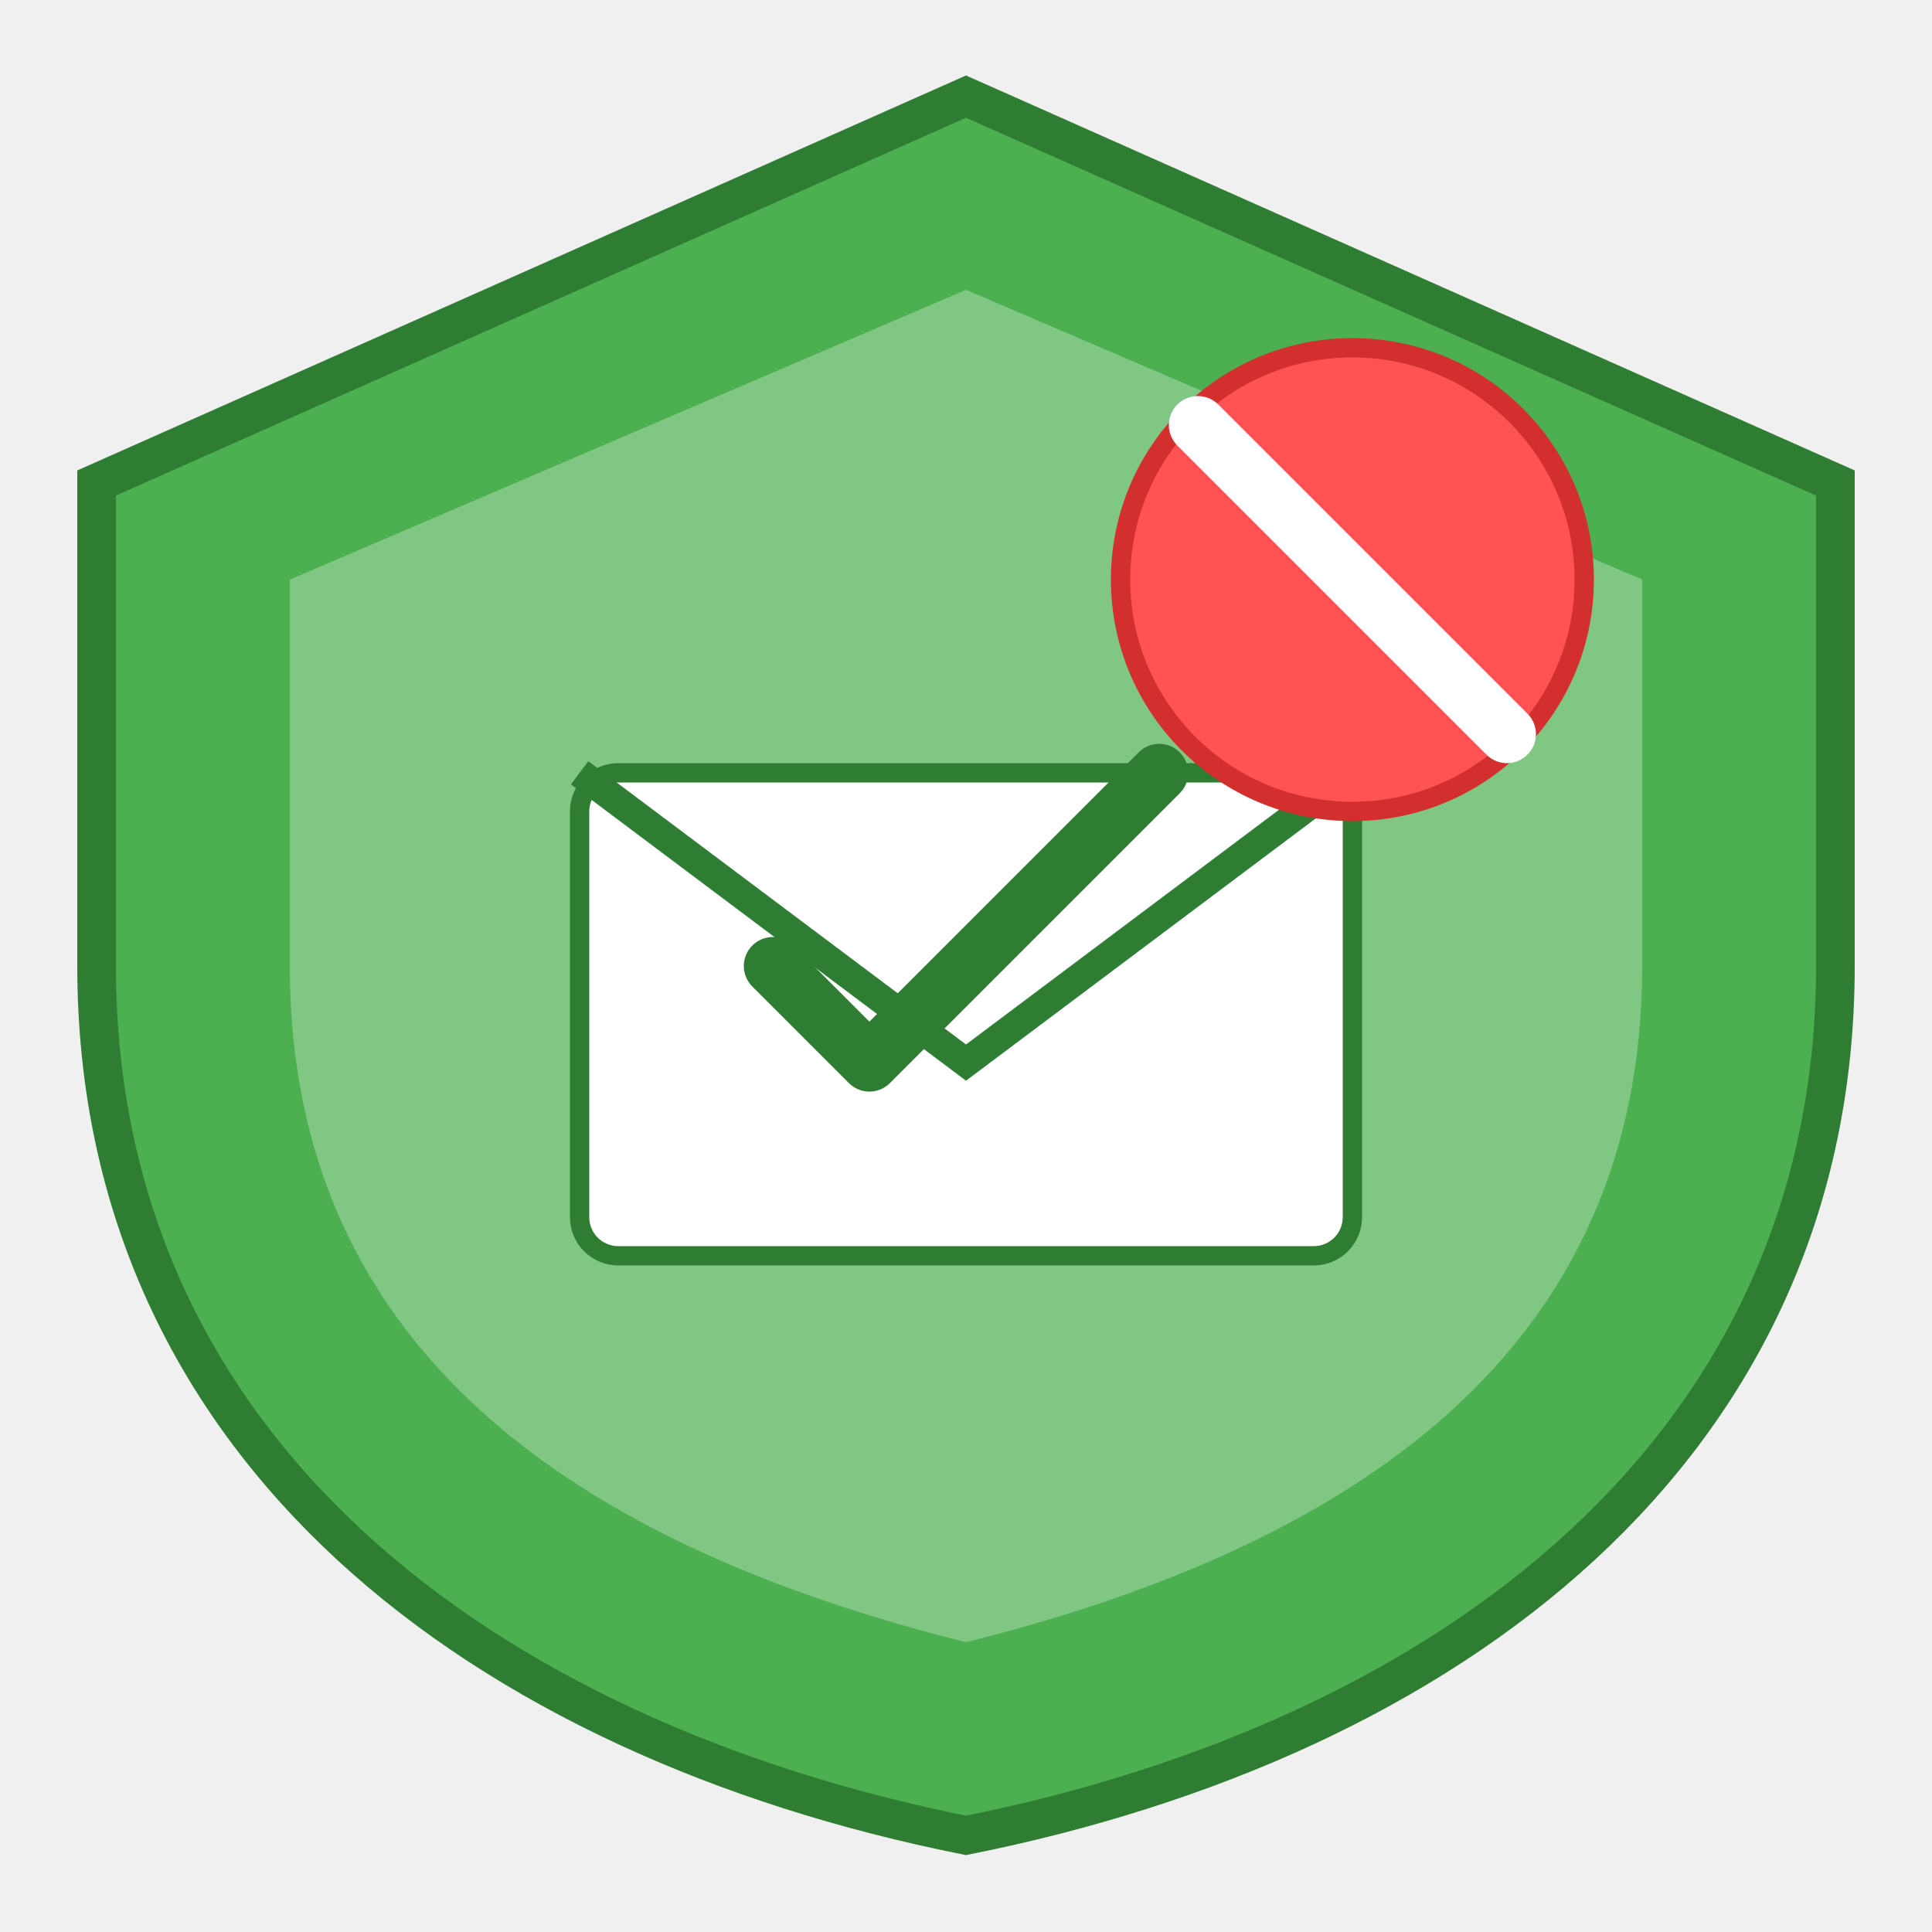
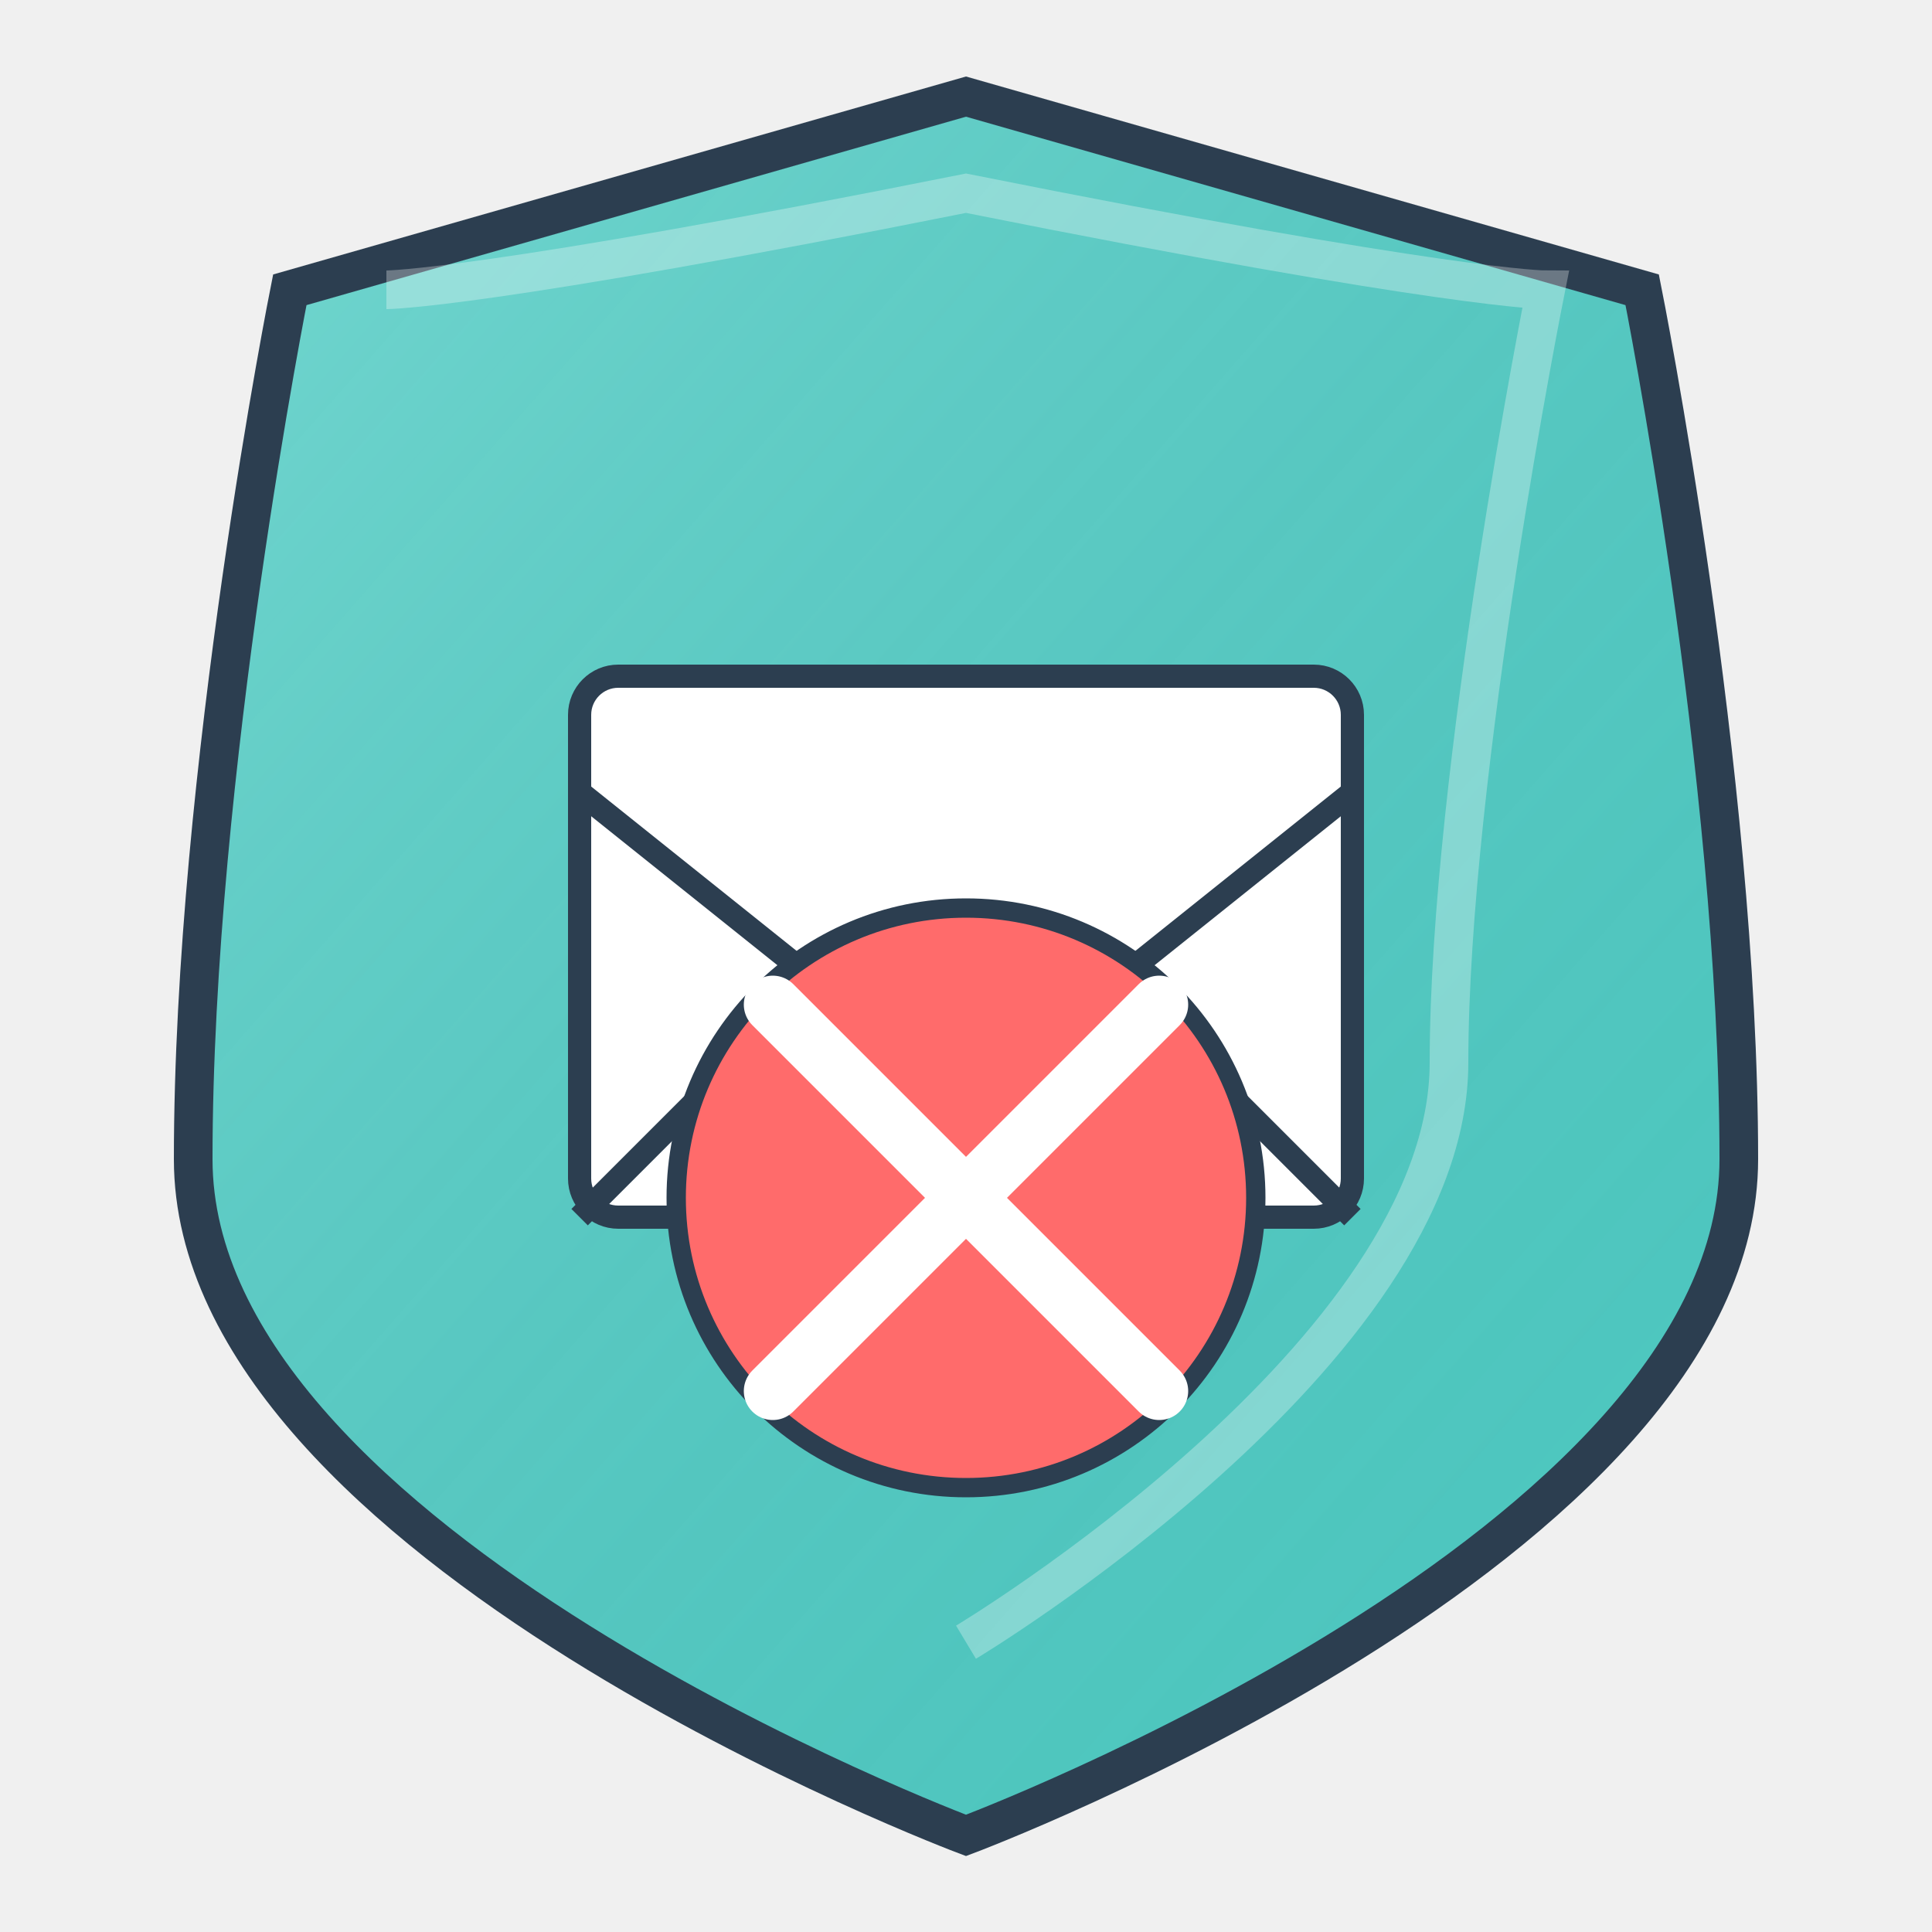
<svg xmlns="http://www.w3.org/2000/svg" width="100" height="100" viewBox="0 0 100 100">
-   <path d="M50 5 L95 25 L95 50 C95 75 75 90 50 95 C25 90 5 75 5 50 L5 25 Z" fill="#4CAF50" stroke="#2E7D32" stroke-width="2" />
-   <path d="M50 15 L85 30 L85 50 C85 70 70 80 50 85 C30 80 15 70 15 50 L15 30 Z" fill="#81C784" stroke="#2E7D32" stroke-width="0" />
-   <rect x="30" y="40" width="40" height="25" rx="2" ry="2" fill="white" stroke="#2E7D32" stroke-width="1" />
-   <path d="M30 40 L50 55 L70 40" fill="none" stroke="#2E7D32" stroke-width="1.5" />
-   <path d="M40 50 L45 55 L60 40" fill="none" stroke="#2E7D32" stroke-width="3" stroke-linecap="round" stroke-linejoin="round" />
-   <circle cx="70" cy="30" r="12" fill="#FF5252" stroke="#D32F2F" stroke-width="1" />
-   <line x1="62" y1="22" x2="78" y2="38" stroke="white" stroke-width="3" stroke-linecap="round" />
+   <path d="M50,5 L85,15 C85,15 90,40 90,60 C90,80 50,95 50,95 C50,95 10,80 10,60 C10,40 15,15 15,15 L50,5 Z" fill="#4ecdc4" />
+   <path d="M50,5 L85,15 C85,15 90,40 90,60 C90,80 50,95 50,95 C50,95 10,80 10,60 C10,40 15,15 15,15 L50,5 Z" fill-opacity="0.3" fill="url(#shield-gradient)" />
+   <path d="M50,5 L85,15 C85,15 90,40 90,60 C90,80 50,95 50,95 C50,95 10,80 10,60 C10,40 15,15 15,15 L50,5 Z" fill="none" stroke="#2c3e50" stroke-width="2" />
+   <g transform="translate(30, 35) scale(0.4)">
+     <rect x="0" y="0" width="100" height="70" rx="5" ry="5" fill="#fff" stroke="#2c3e50" stroke-width="3" />
+     <path d="M0,0 L50,40 L100,0" transform="translate(0, 15)" fill="none" stroke="#2c3e50" stroke-width="3" />
+     <path d="M0,70 L35,35" fill="none" stroke="#2c3e50" stroke-width="3" />
+     <path d="M100,70 L65,35" fill="none" stroke="#2c3e50" stroke-width="3" />
+   </g>
+   <g transform="translate(45, 57)">
+     <circle cx="5" cy="5" r="15" fill="#ff6b6b" stroke="#2c3e50" stroke-width="1" />
+     <path d="M-5,-5 L15,15 M-5,15 L15,-5" transform="translate(0, 0)" fill="none" stroke="#fff" stroke-width="3" stroke-linecap="round" />
+   </g>
+   <path d="M20,15 C20,15 25,15 50,10 C75,15 80,15 80,15 C80,15 75,40 75,55 C75,70 50,85 50,85" fill="none" stroke="#fff" stroke-width="2" stroke-opacity="0.3" />
+   <defs>
+     <linearGradient id="shield-gradient" x1="0%" y1="0%" x2="100%" y2="100%">
+       <stop offset="0%" stop-color="#fff" stop-opacity="0.7" />
+       <stop offset="100%" stop-color="#2c3e50" stop-opacity="0.1" />
+     </linearGradient>
+   </defs>
</svg>
